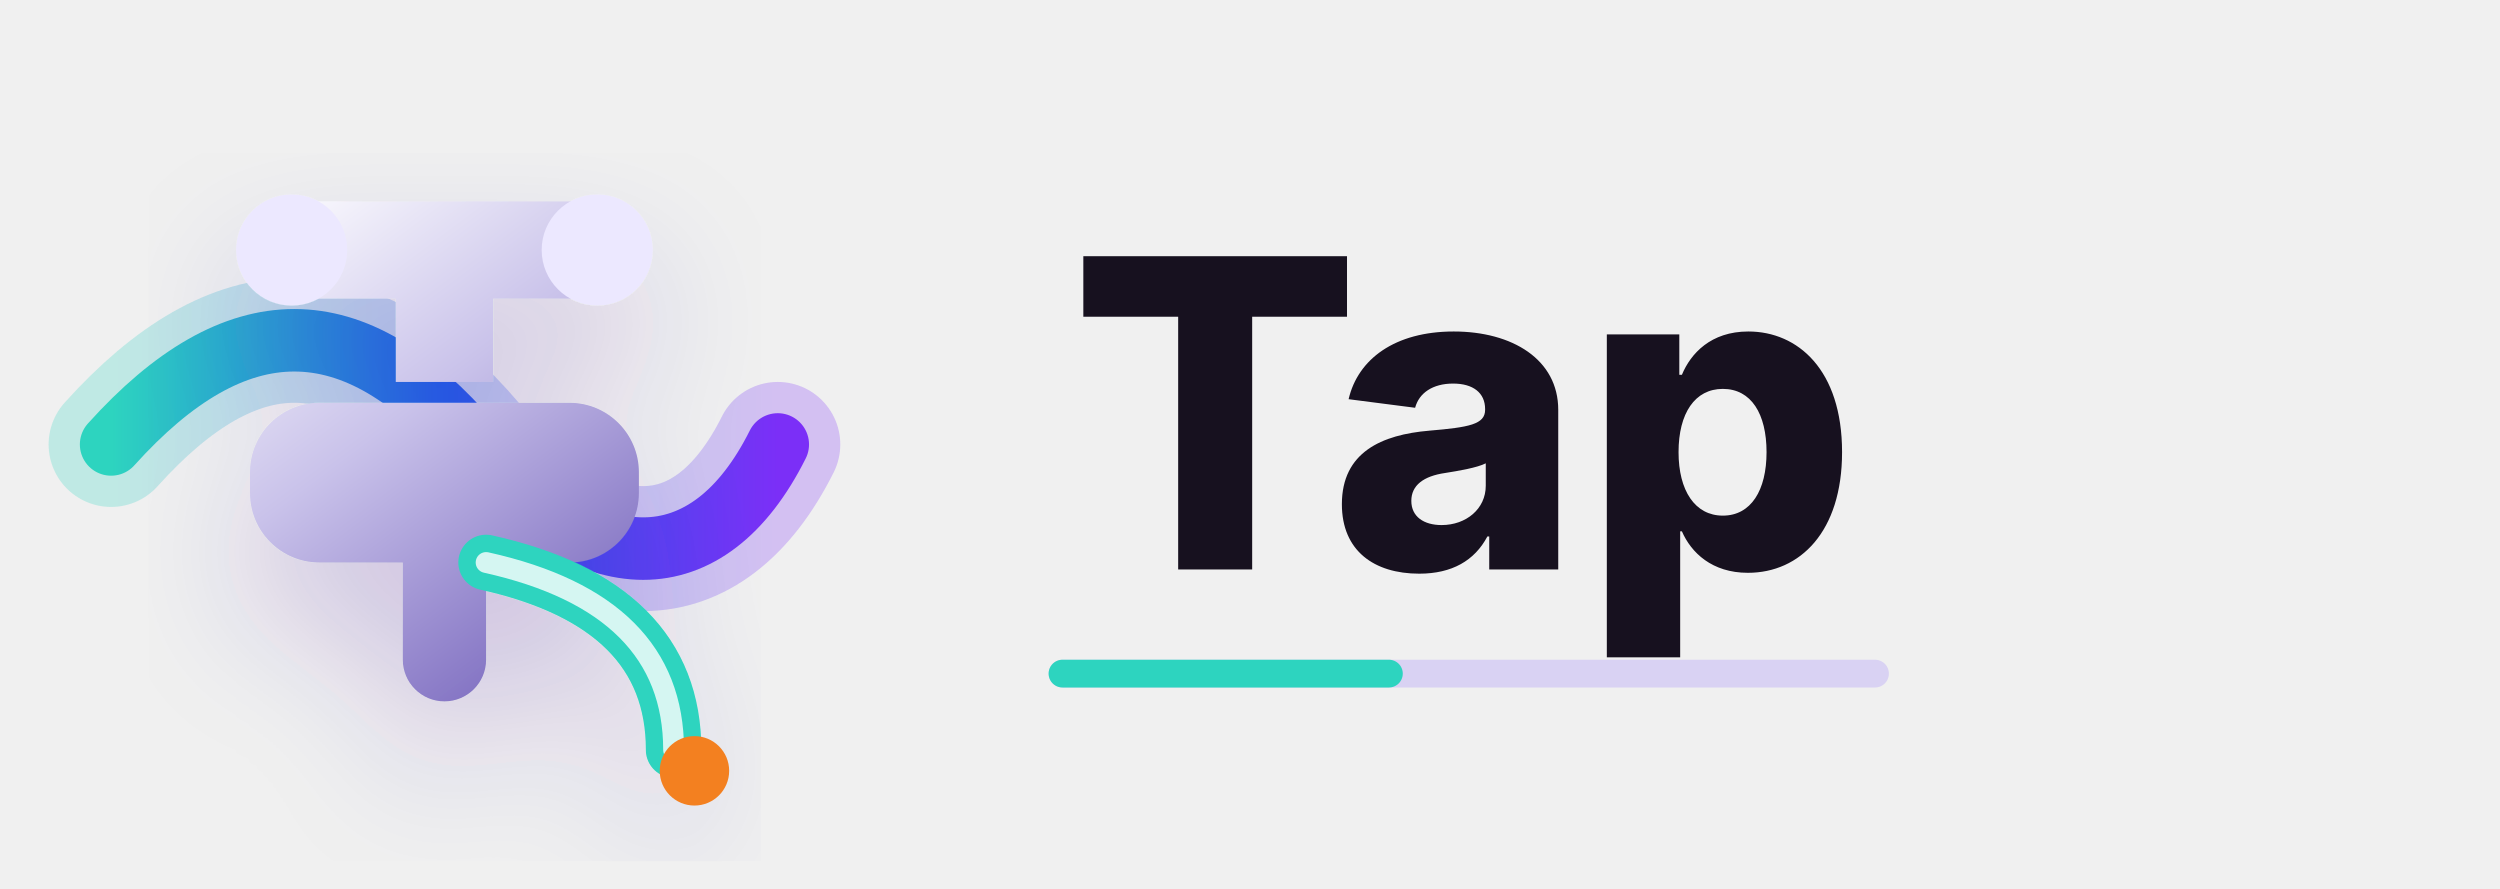
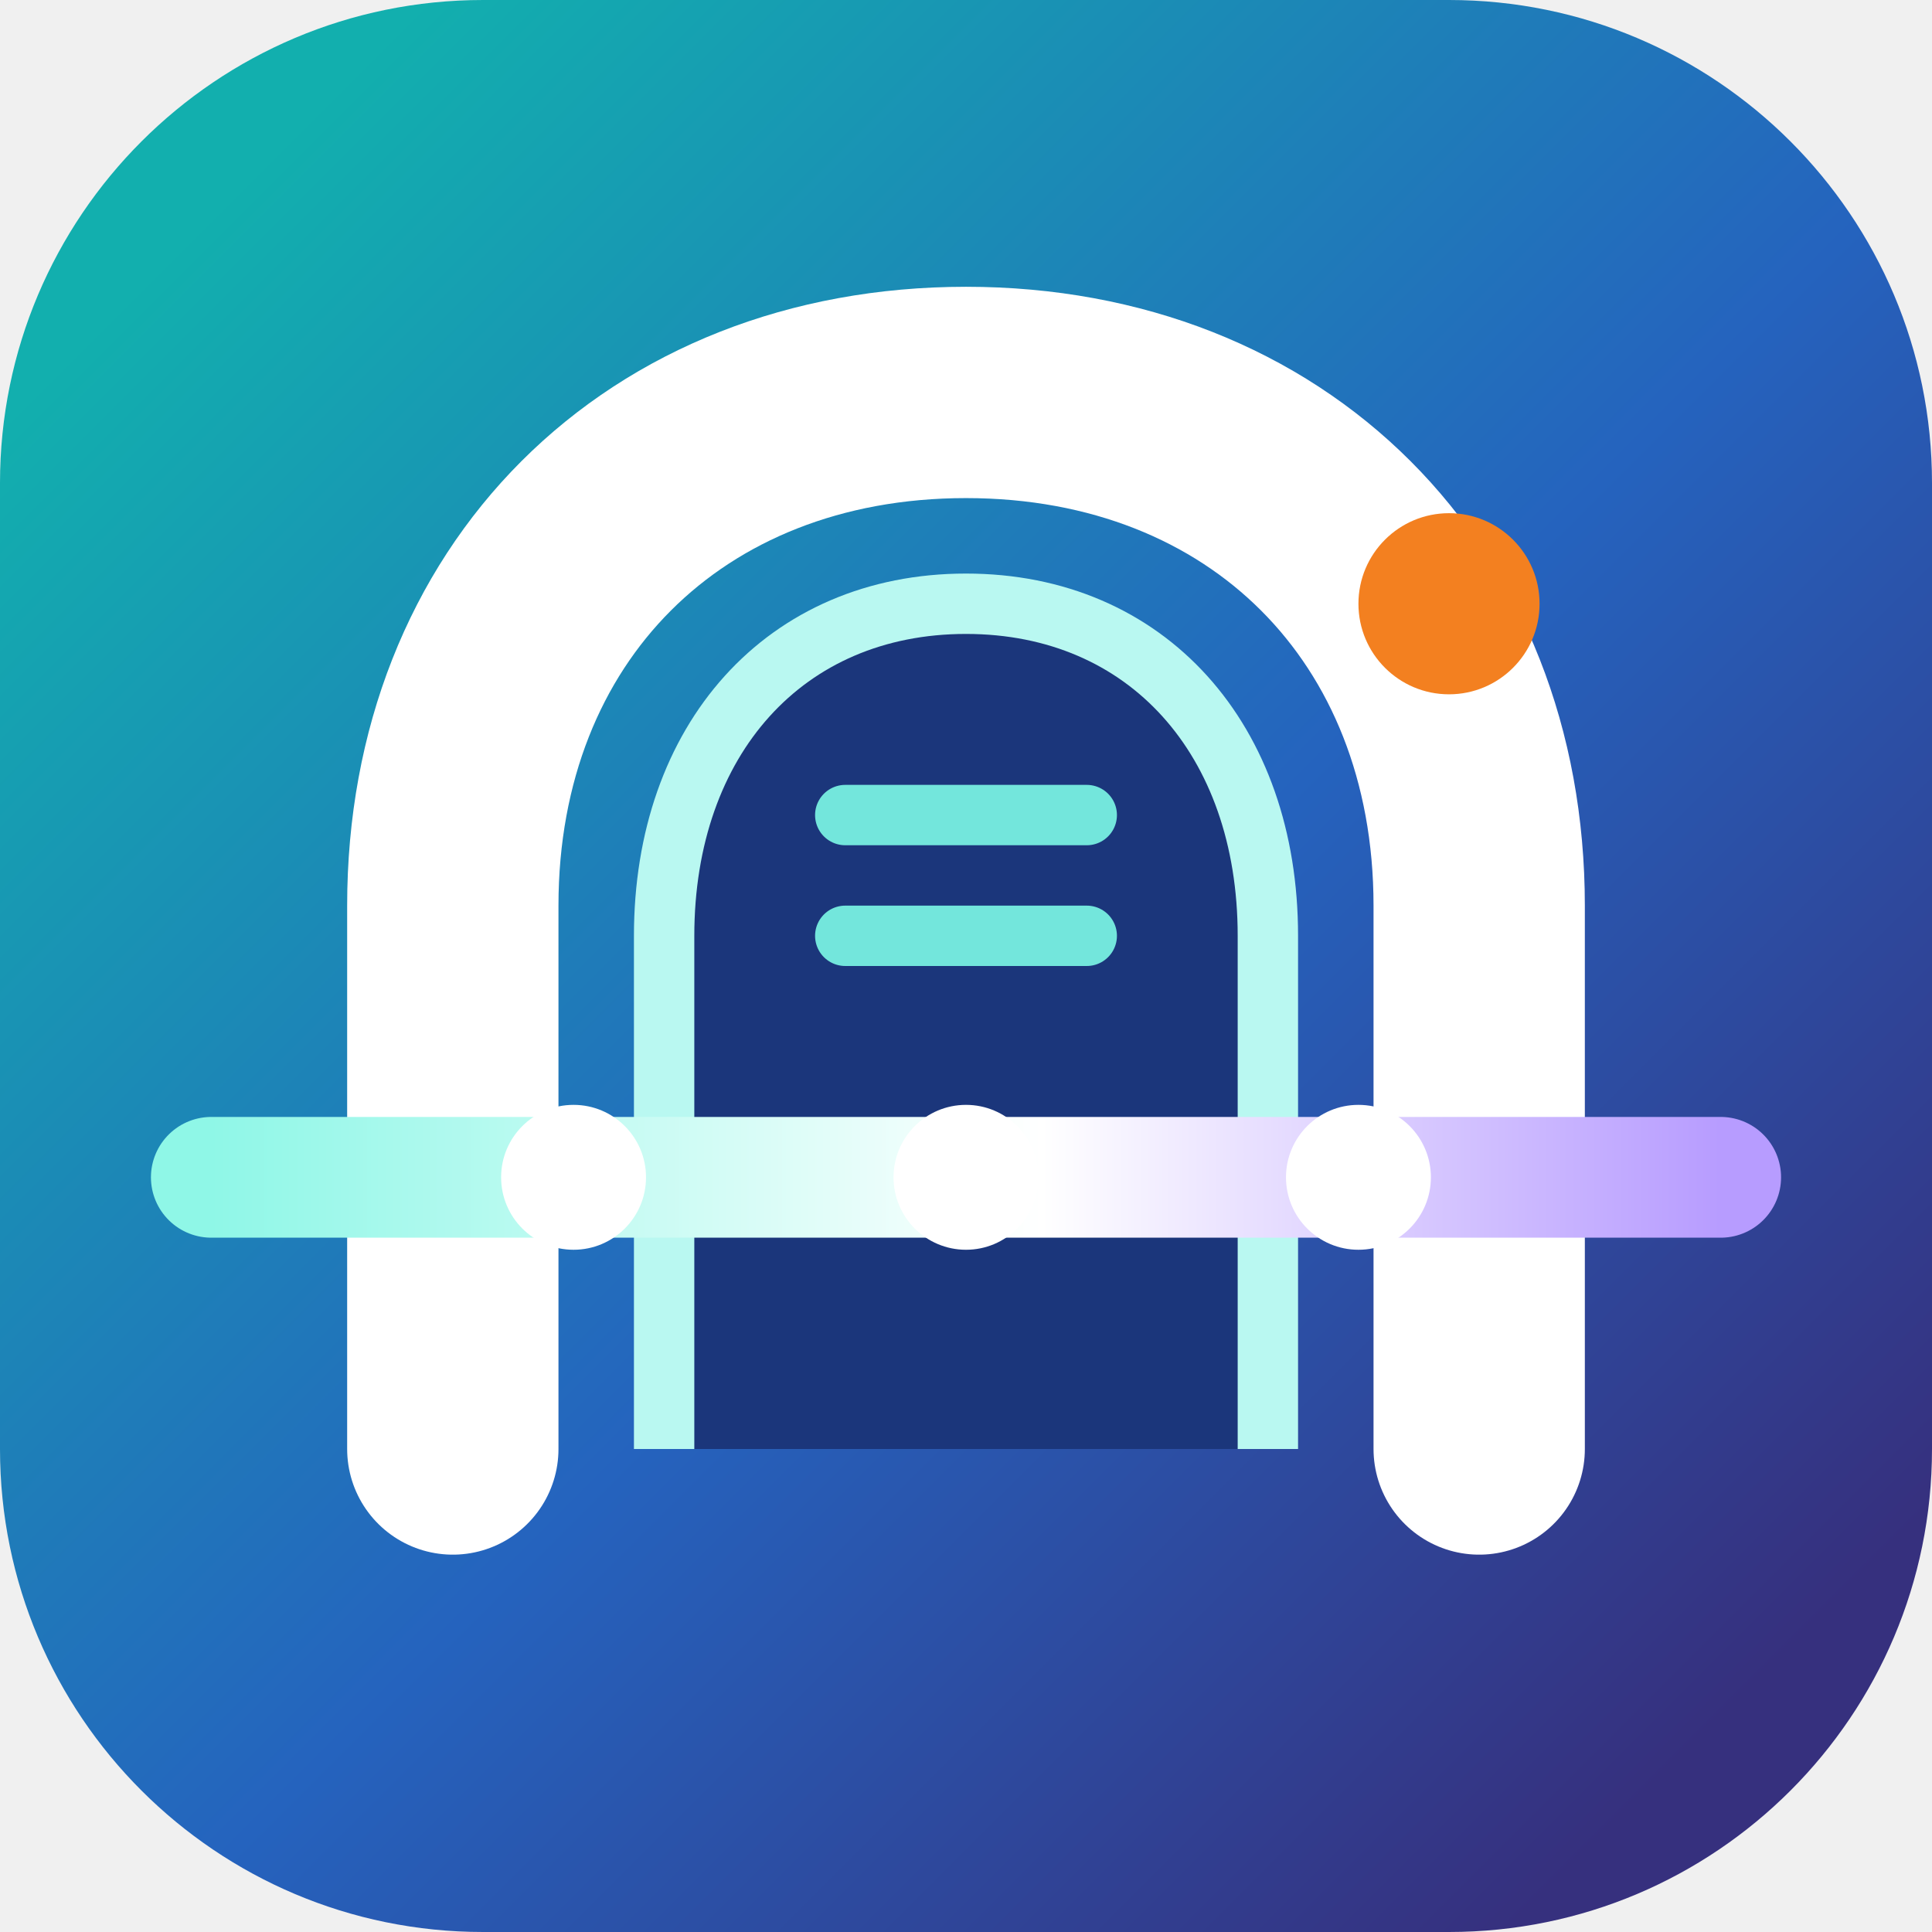
- <svg xmlns="http://www.w3.org/2000/svg" viewBox="0 0 360 128" role="img" aria-labelledby="title desc">
+ <svg xmlns="http://www.w3.org/2000/svg" viewBox="0 0 64 64" role="img" aria-labelledby="title desc">
  <defs>
-     <linearGradient id="pipe" x1="16" x2="112" y1="64" y2="64" gradientUnits="userSpaceOnUse">
-       <stop offset="0" stop-color="#2DD4BF" />
-       <stop offset=".5" stop-color="#2563EB" />
-       <stop offset="1" stop-color="#7B2FF7" />
+     <linearGradient id="tunnels-bg" x1="7" x2="57" y1="7" y2="57" gradientUnits="userSpaceOnUse">
+       <stop offset="0" stop-color="#12AFAE" />
+       <stop offset=".55" stop-color="#2563BE" />
+       <stop offset="1" stop-color="#36307E" />
    </linearGradient>
-     <linearGradient id="metal" x1="37" x2="91" y1="28" y2="100" gradientUnits="userSpaceOnUse">
-       <stop offset="0" stop-color="#FFFFFF" />
-       <stop offset=".42" stop-color="#C9C2EA" />
-       <stop offset="1" stop-color="#6D5AB7" />
+     <linearGradient id="tunnels-flow" x1="7" x2="57" y1="39" y2="39" gradientUnits="userSpaceOnUse">
+       <stop offset="0" stop-color="#8FF7E7" />
+       <stop offset=".55" stop-color="#FFFFFF" />
+       <stop offset="1" stop-color="#B79CFF" />
    </linearGradient>
-     <filter id="shadow" x="-20%" y="-20%" width="140%" height="140%">
-       <feDropShadow dx="0" dy="10" stdDeviation="10" flood-color="#3A0CA3" flood-opacity=".18" />
-     </filter>
  </defs>
-   <g>
-     <path d="M16 64c18-20 35-20 52 0s34 20 44 0" fill="none" stroke="url(#pipe)" stroke-linecap="round" stroke-width="18" opacity=".25" />
-     <path d="M16 64c18-20 35-20 52 0s34 20 44 0" fill="none" stroke="url(#pipe)" stroke-linecap="round" stroke-width="9" />
-     <g filter="url(#shadow)">
-       <path d="M57 34h14v21h-14z" fill="url(#metal)" />
-       <path d="M42 29h44v14H42z" fill="url(#metal)" rx="7" />
-       <circle cx="42" cy="36" r="8" fill="#ECE8FF" />
-       <circle cx="86" cy="36" r="8" fill="#ECE8FF" />
-       <path d="M46 58h36a10 10 0 0 1 10 10v3a10 10 0 0 1-10 10H70v14a6 6 0 0 1-12 0V81H46a10 10 0 0 1-10-10v-3a10 10 0 0 1 10-10z" fill="url(#metal)" />
-       <path d="M70 81c18 4 27 13 27 27" fill="none" stroke="#2DD4BF" stroke-linecap="round" stroke-width="8" />
-       <path d="M70 81c18 4 27 13 27 27" fill="none" stroke="#FFFFFF" stroke-linecap="round" stroke-width="3" opacity=".8" />
-     </g>
-     <circle cx="100" cy="111" r="5" fill="#F38020" />
-   </g>
-   <text x="154" y="82" fill="#17111F" font-family="Inter, ui-sans-serif, system-ui, -apple-system, BlinkMacSystemFont, Segoe UI, sans-serif" font-size="62" font-weight="780" letter-spacing="0">Tap</text>
-   <path d="M153 97h117" stroke="#D9D2F3" stroke-width="4" stroke-linecap="round" />
-   <path d="M153 97h47" stroke="#2DD4BF" stroke-width="4" stroke-linecap="round" />
+   <rect width="64" height="64" rx="16" fill="url(#tunnels-bg)" />
+   <path d="M15 48V30c0-10 7-17 17-17s17 7 17 17v18" fill="none" stroke="#FFFFFF" stroke-linecap="round" stroke-width="7" />
+   <path d="M22 48V31c0-6.5 4-11 10-11s10 4.5 10 11v17" fill="#1B367B" stroke="#B9F8F1" stroke-width="2" />
+   <path d="M7 39h50" fill="none" stroke="url(#tunnels-flow)" stroke-linecap="round" stroke-width="4" />
+   <circle cx="19" cy="39" r="2.4" fill="#FFFFFF" />
+   <circle cx="32" cy="39" r="2.4" fill="#FFFFFF" />
+   <circle cx="45" cy="39" r="2.4" fill="#FFFFFF" />
+   <path d="M28 27h8M28 31h8" stroke="#73E6DC" stroke-linecap="round" stroke-width="2" />
+   <circle cx="48" cy="20" r="3" fill="#F38020" />
</svg>
